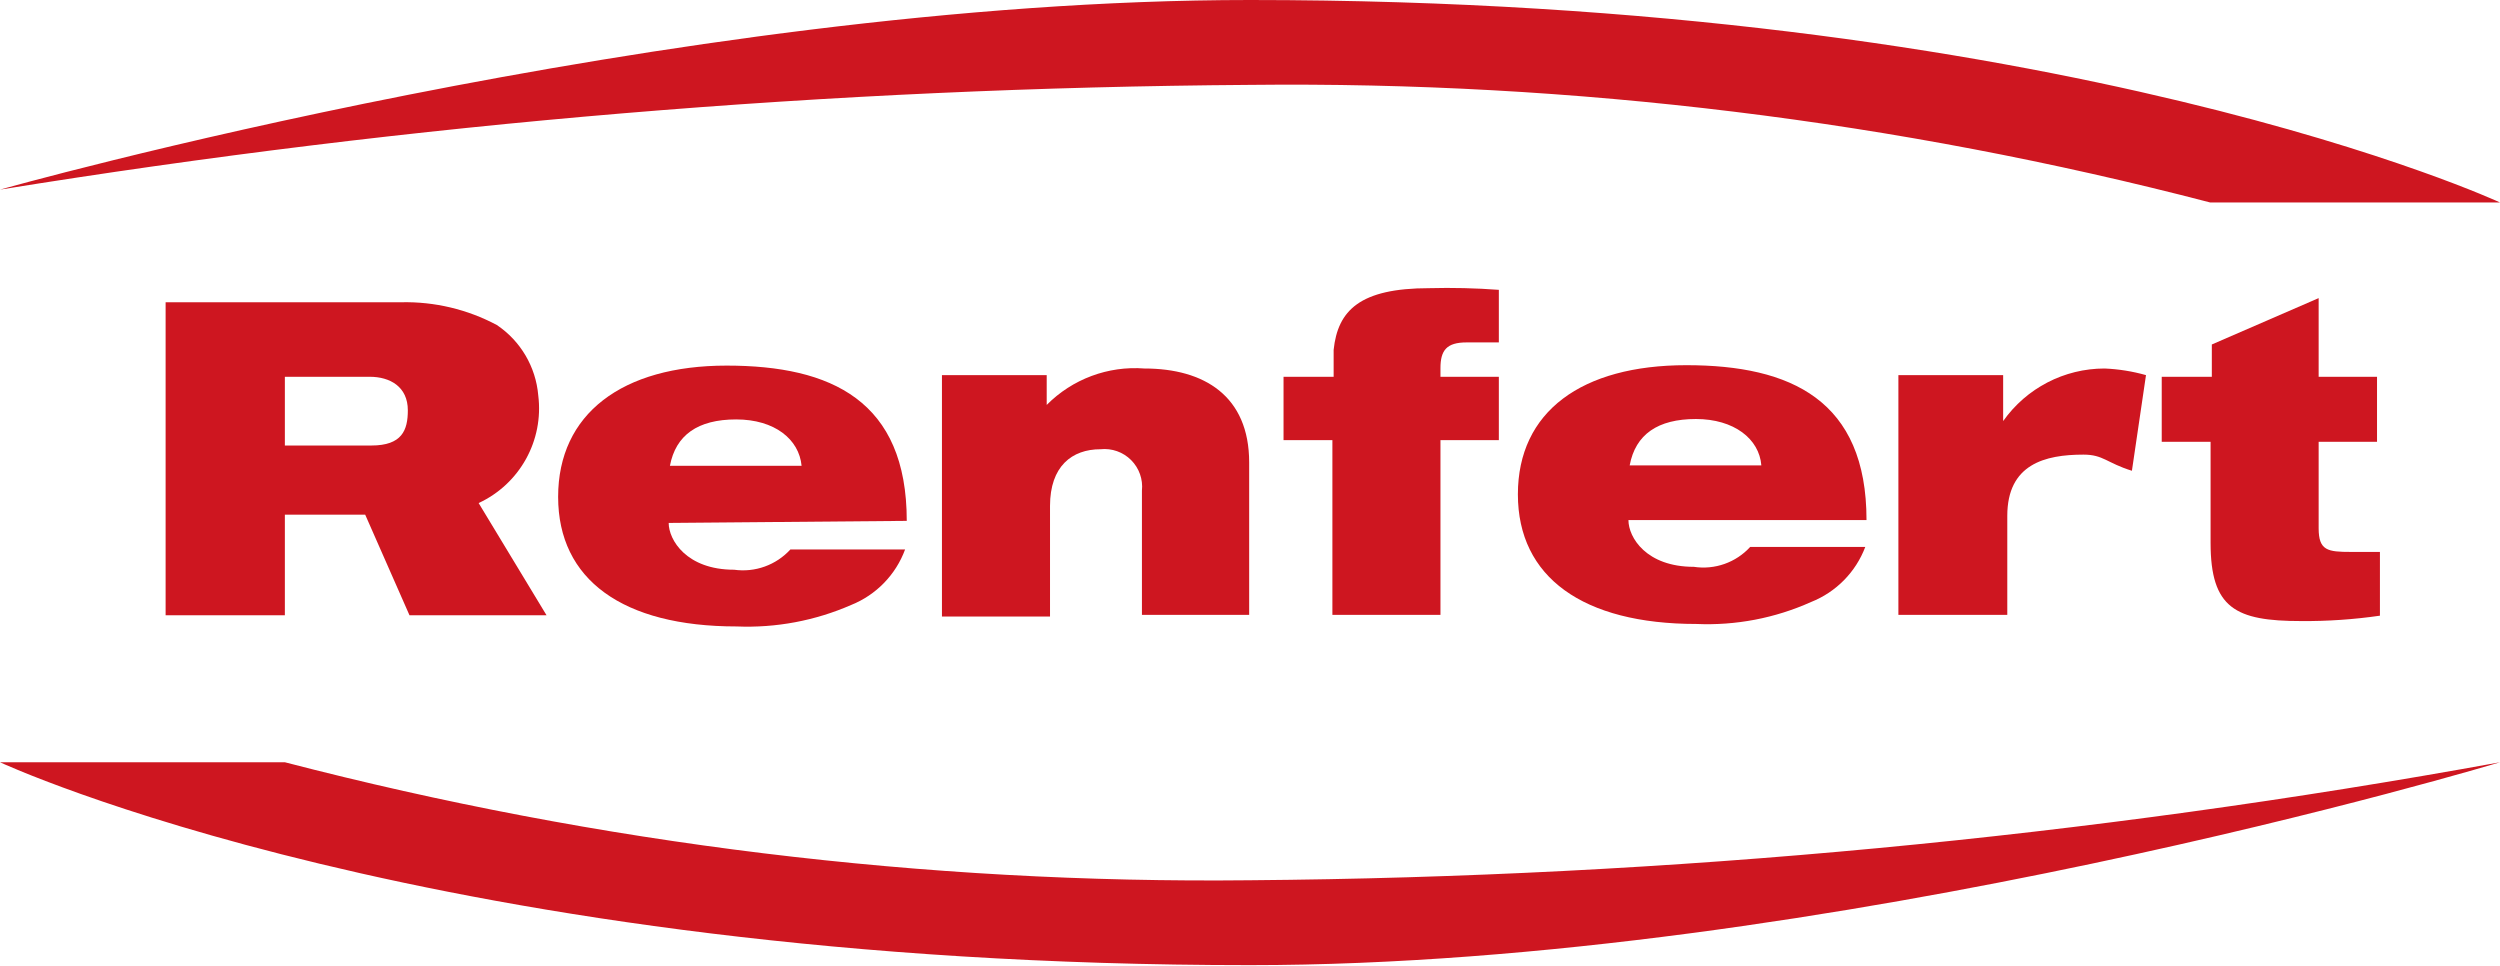
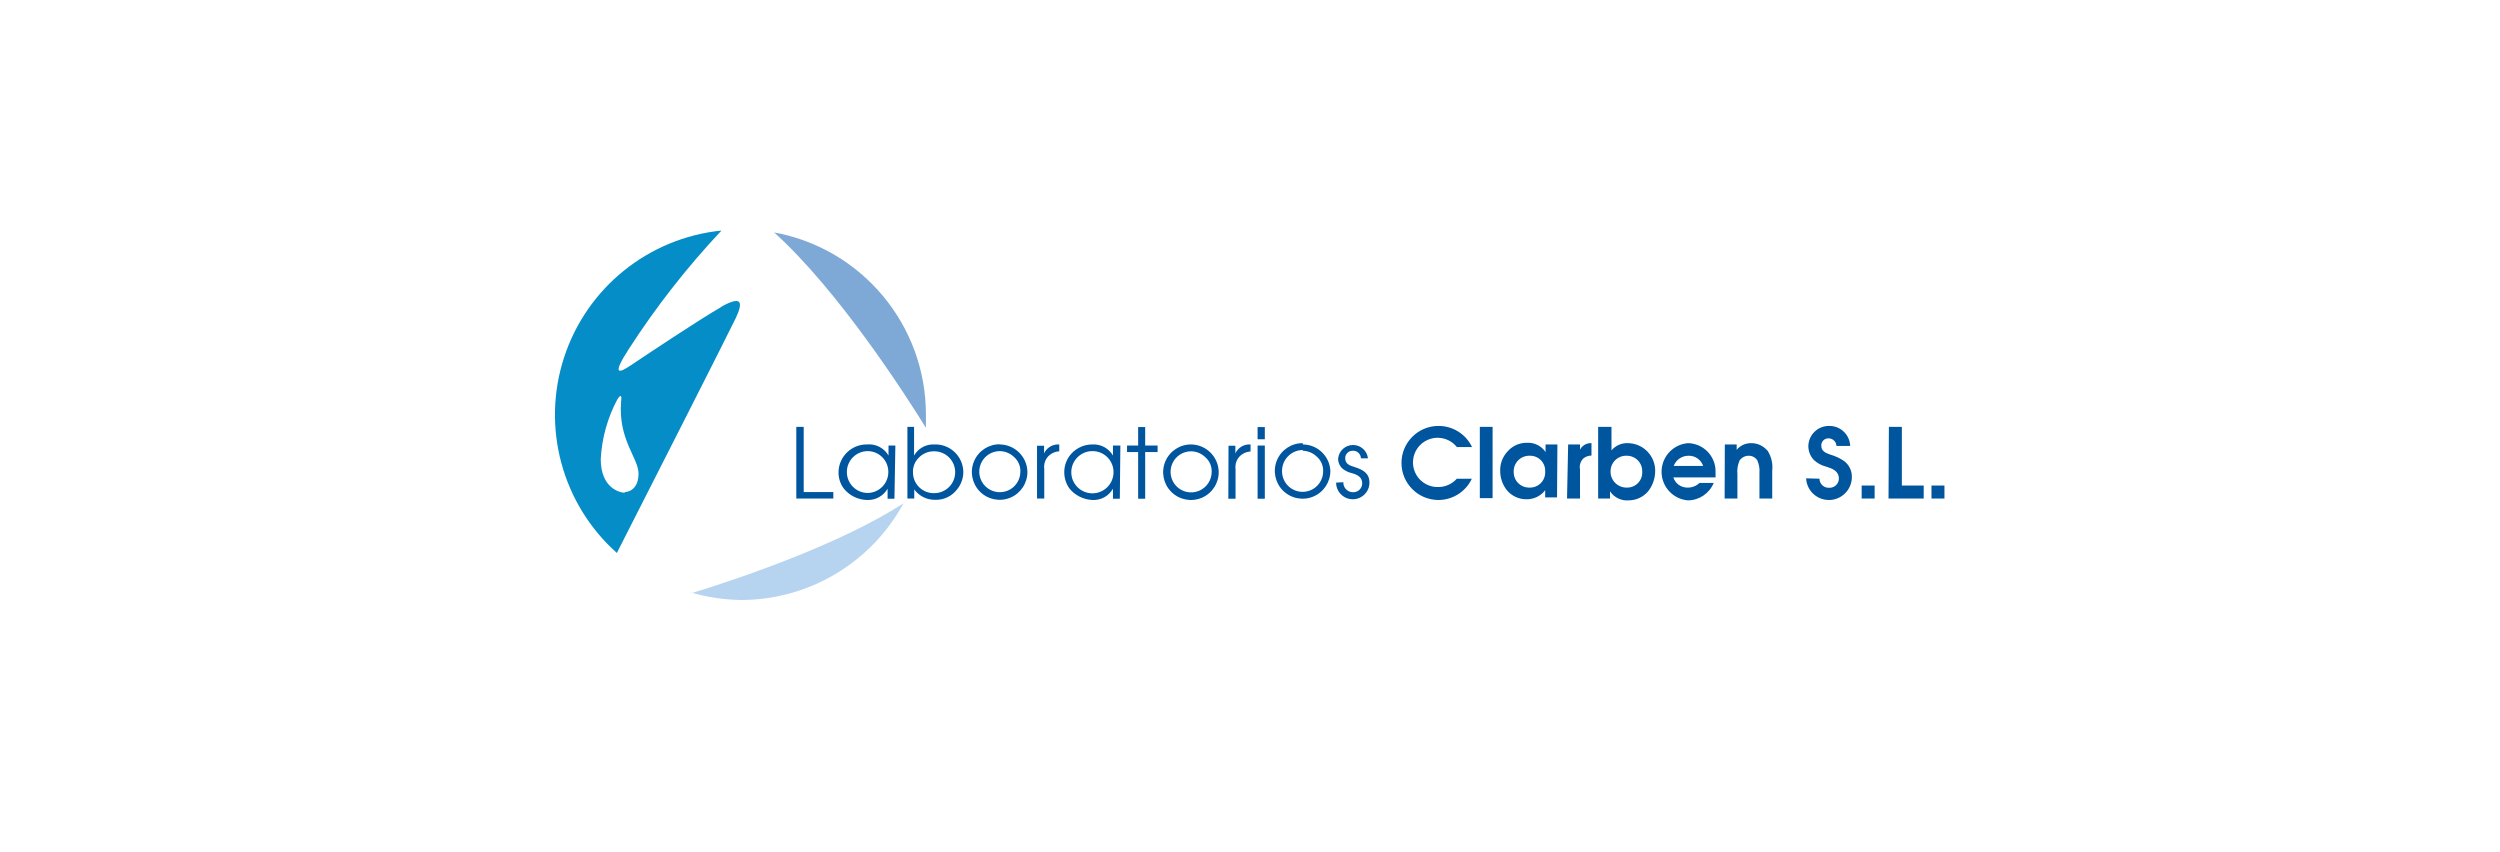
- <svg xmlns="http://www.w3.org/2000/svg" viewBox="0 0 60.38 23.31">
+ <svg xmlns="http://www.w3.org/2000/svg" id="Capa_1" data-name="Capa 1" viewBox="0 0 135 46">
  <defs>
-     <style>.cls-1{fill:#ce1620;}</style>
+     <style>.cls-1{fill:#7ea9d6;}.cls-2{fill:#b6d4ef;}.cls-3{fill:#058dc7;}.cls-4{fill:#00559f;}</style>
  </defs>
-   <g id="Capa_2" data-name="Capa 2">
-     <g id="Capa_1-2" data-name="Capa 1">
-       <path class="cls-1" d="M0,4.58S16.23,0,30.19,0C49.87,0,60.38,4.89,60.38,4.89h-7A88.1,88.1,0,0,0,30.19,2.05,198,198,0,0,0,0,4.58" />
-       <path class="cls-1" d="M60.38,18.41s-16.23,4.9-30.19,4.9C10.51,23.31,0,18.41,0,18.41H6.88a88.84,88.84,0,0,0,23.31,2.85,176.46,176.46,0,0,0,30.19-2.85" />
-       <path class="cls-1" d="M19.36,11.25H16.18c.14-.74.67-1.12,1.6-1.12s1.52.48,1.58,1.12m2.54,1.33c0-2.9-1.82-3.75-4.35-3.75S13.48,10,13.48,12s1.56,3.13,4.31,3.13a6.26,6.26,0,0,0,2.77-.52,2.3,2.3,0,0,0,1.3-1.34H19.09a1.55,1.55,0,0,1-1.36.49c-1.15,0-1.58-.72-1.58-1.13Z" />
-       <path class="cls-1" d="M22.75,9.06h2.53v.72h0a3,3,0,0,1,2.36-.88c1.44,0,2.53.66,2.53,2.27v3.68H27.58v-3a.91.91,0,0,0-1-1c-.69,0-1.22.41-1.22,1.37v2.67H22.75Z" />
-       <path class="cls-1" d="M32.18,10.63H31V9.1h1.21V8.45c.1-.95.63-1.49,2.31-1.49A16.75,16.75,0,0,1,36.2,7V8.27h-.78c-.48,0-.63.19-.63.62V9.1H36.2v1.53H34.79v4.22H32.18Z" />
-       <path class="cls-1" d="M45.85,9.06h2.53v1.11h0A3,3,0,0,1,50.83,8.9a4.35,4.35,0,0,1,1,.16l-.34,2.31c-.61-.19-.69-.39-1.17-.39-.93,0-1.84.23-1.84,1.48v2.39H45.85Z" />
-       <path class="cls-1" d="M52.21,9.1h1.21V8.32L56,7.2V9.1h1.41v1.57H56v2.09c0,.54.22.57.78.57l.7,0v1.54a12.57,12.57,0,0,1-1.9.13c-1.59,0-2.19-.31-2.19-1.89V10.67H52.21Z" />
-       <path class="cls-1" d="M42.54,11.24H39.36c.14-.75.68-1.12,1.6-1.12s1.53.48,1.58,1.12m2.54,1.32c0-2.89-1.82-3.74-4.35-3.74s-4.07,1.12-4.07,3.12,1.57,3.13,4.31,3.13a6.11,6.11,0,0,0,2.77-.53,2.31,2.31,0,0,0,1.31-1.33H42.27a1.53,1.53,0,0,1-1.36.48c-1.15,0-1.58-.71-1.58-1.13Z" />
-       <path class="cls-1" d="M9.85,9.91c0,.48-.14.85-.88.85H6.88V9.1H8.93c.49,0,.92.24.92.81M13,9.55a2.28,2.28,0,0,0-1-1.7A4.69,4.69,0,0,0,9.69,7.3H4v7.56H6.88V12.43H8.82l1.07,2.43H13.2l-1.64-2.71A2.52,2.52,0,0,0,13,9.55" />
-     </g>
-   </g>
+   <path class="cls-1" d="M50,23.07c0-.22,0-.45,0-.68a10,10,0,0,0-8.2-9.84c3.46,3.11,7.09,8.76,8.18,10.52" />
+   <path class="cls-2" d="M37.33,32A10.26,10.26,0,0,0,40,32.4a10,10,0,0,0,8.79-5.22c-3.53,2.27-9,4.1-11.47,4.86" />
+   <path class="cls-3" d="M33.74,26.61c-.22,0-1.3-.21-1.3-1.82a7.73,7.73,0,0,1,.9-3.23c.27-.41.21,0,.2.11-.17,2.08.94,3.06.94,3.9s-.52,1-.74,1m5.22-10c-1.08.61-4.22,2.7-4.87,3.14s-1.09.61-.13-.87a44.72,44.72,0,0,1,5-6.39,10,10,0,0,0-5.65,17.41c1.53-3,6.06-11.92,6.42-12.68.43-.91.3-1.22-.79-.61" />
+   <path class="cls-4" d="M104.3,26.92h.7v-.7h-.7Zm-2.32,0h1.9v-.7H102.7V23.05H102Zm-1.45,0h.7v-.7h-.7Zm-3-1.09A1.23,1.23,0,0,0,98.76,27,1.24,1.24,0,0,0,100,25.79a1.06,1.06,0,0,0-.4-.88,2.53,2.53,0,0,0-.76-.36c-.23-.08-.49-.18-.49-.47a.38.38,0,0,1,.39-.41.43.43,0,0,1,.43.41h.74A1.12,1.12,0,0,0,98.79,23a1.11,1.11,0,0,0-1.14,1.1,1.09,1.09,0,0,0,.3.74,1.51,1.51,0,0,0,.67.36c.32.1.68.23.68.65a.5.5,0,0,1-.51.49.5.5,0,0,1-.54-.49Zm-4.4,1.09h.69V25.61a1.47,1.47,0,0,1,.12-.75.6.6,0,0,1,.49-.25.55.55,0,0,1,.46.24,1.39,1.39,0,0,1,.12.7v1.37h.69v-1.5a1.67,1.67,0,0,0-.23-1.05.27.27,0,0,0-.07-.08,1.13,1.13,0,0,0-.83-.36,1,1,0,0,0-.79.36h0V24h-.64Zm-2.75-1.76a.85.85,0,0,1,.8-.55.81.81,0,0,1,.79.55Zm2.26.62c0-.11,0-.22,0-.33a1.52,1.52,0,0,0-1.49-1.52,1.55,1.55,0,0,0,0,3.09,1.52,1.52,0,0,0,1.39-.94h-.77a.9.9,0,0,1-.65.25.79.79,0,0,1-.76-.55Zm-4.79-1.17a.83.83,0,0,1,.83.87.81.81,0,0,1-.83.85.86.86,0,0,1-.88-.9.84.84,0,0,1,.88-.82M86.3,26.92h.64v-.39h0a1.1,1.1,0,0,0,1,.49A1.38,1.38,0,0,0,89,26.53a1.78,1.78,0,0,0,.38-1.06,1.49,1.49,0,0,0-1.46-1.54,1.1,1.1,0,0,0-.9.39h0V23.05H86.3Zm-1.68,0h.7V25.35a.65.65,0,0,1,.2-.61.71.71,0,0,1,.42-.14v-.67h0a.66.66,0,0,0-.62.35h0V24h-.64Zm-1.18-1.46a.82.82,0,0,1-.84.87.83.83,0,0,1-.86-.83.84.84,0,0,1,.87-.89.81.81,0,0,1,.83.85M84.1,24h-.64v.41a1.14,1.14,0,0,0-1-.5,1.37,1.37,0,0,0-1.08.5,1.46,1.46,0,0,0-.37,1,1.68,1.68,0,0,0,.36,1.06,1.36,1.36,0,0,0,1.07.49,1.24,1.24,0,0,0,1-.49h0v.39h.64Zm-4.19,2.9h.69V23.05h-.69Zm-1.24-1.05a1.35,1.35,0,0,1-1,.45,1.33,1.33,0,1,1,1-2.16h.82A2,2,0,0,0,77.68,23a2,2,0,0,0,0,4,2,2,0,0,0,1.8-1.15Zm-6.52.21a.9.9,0,1,0,1.8,0c0-.52-.37-.7-.8-.84-.26-.08-.51-.16-.51-.48a.4.4,0,0,1,.4-.4.42.42,0,0,1,.45.41h.38a.81.81,0,0,0-1.61,0,.71.71,0,0,0,.23.55,1.22,1.22,0,0,0,.51.25c.29.08.56.21.56.55a.48.48,0,0,1-.5.48.52.52,0,0,1-.52-.54Zm-1.8-1.72a1.14,1.14,0,0,1,.76.32,1,1,0,0,1,.34.79,1.11,1.11,0,1,1-2.22,0,1.13,1.13,0,0,1,1.12-1.15m0-.37a1.5,1.5,0,1,0,1.49,1.48A1.5,1.5,0,0,0,70.35,24m-2.44-.28h.39v-.66h-.39Zm0,3.21h.39V24.06h-.39Zm-1.58,0h.39v-1.6a.83.83,0,0,1,.29-.75.91.91,0,0,1,.52-.2V24a.84.84,0,0,0-.82.48h0v-.41h-.37Zm-2-2.56a1.14,1.14,0,0,1,.76.32,1,1,0,0,1,.34.79,1.11,1.11,0,1,1-1.1-1.11m0-.37a1.5,1.5,0,1,0,1.48,1.48A1.51,1.51,0,0,0,64.3,24m-2.84,2.93h.38V24.41h.67v-.35h-.67v-1h-.38v1h-.6v.35h.6ZM59,24.36a1.13,1.13,0,0,1,1.13,1.15A1.14,1.14,0,1,1,59,24.36m1.5-.3H60.1v.54h0A1.2,1.2,0,0,0,59,24a1.53,1.53,0,0,0-1.12.47,1.48,1.48,0,0,0-.41,1,1.53,1.53,0,0,0,.28.91A1.7,1.7,0,0,0,59,27a1.2,1.2,0,0,0,1.1-.61h0v.54h.37ZM56,26.92h.39v-1.6a.83.83,0,0,1,.29-.75.91.91,0,0,1,.52-.2V24a.84.84,0,0,0-.82.48h0v-.41H56Zm-2-2.56a1.14,1.14,0,0,1,.76.32,1,1,0,0,1,.34.79,1.11,1.11,0,1,1-1.1-1.11m0-.37a1.5,1.5,0,1,0,1.48,1.48A1.51,1.51,0,0,0,53.94,24m-3.49.37a1.13,1.13,0,1,1,0,2.26,1.12,1.12,0,0,1-1.15-1.11,1.05,1.05,0,0,1,.31-.8,1.12,1.12,0,0,1,.81-.35M49,26.92h.37v-.49a1.37,1.37,0,0,0,1.14.56,1.42,1.42,0,0,0,1.17-.56,1.49,1.49,0,0,0,.34-.95A1.51,1.51,0,0,0,50.44,24a1.19,1.19,0,0,0-1.08.6V23.05H49Zm-2.15-2.56a1.12,1.12,0,0,1,1.12,1.15,1.13,1.13,0,0,1-1.11,1.11,1.13,1.13,0,1,1,0-2.26m1.49-.3h-.37v.54h0A1.21,1.21,0,0,0,46.82,24a1.52,1.52,0,0,0-1.54,1.48,1.45,1.45,0,0,0,.29.91,1.67,1.67,0,0,0,1.26.61,1.22,1.22,0,0,0,1.1-.61h0v.54h.37ZM43,26.92h2v-.35h-1.6V23.05H43Z" />
</svg>
